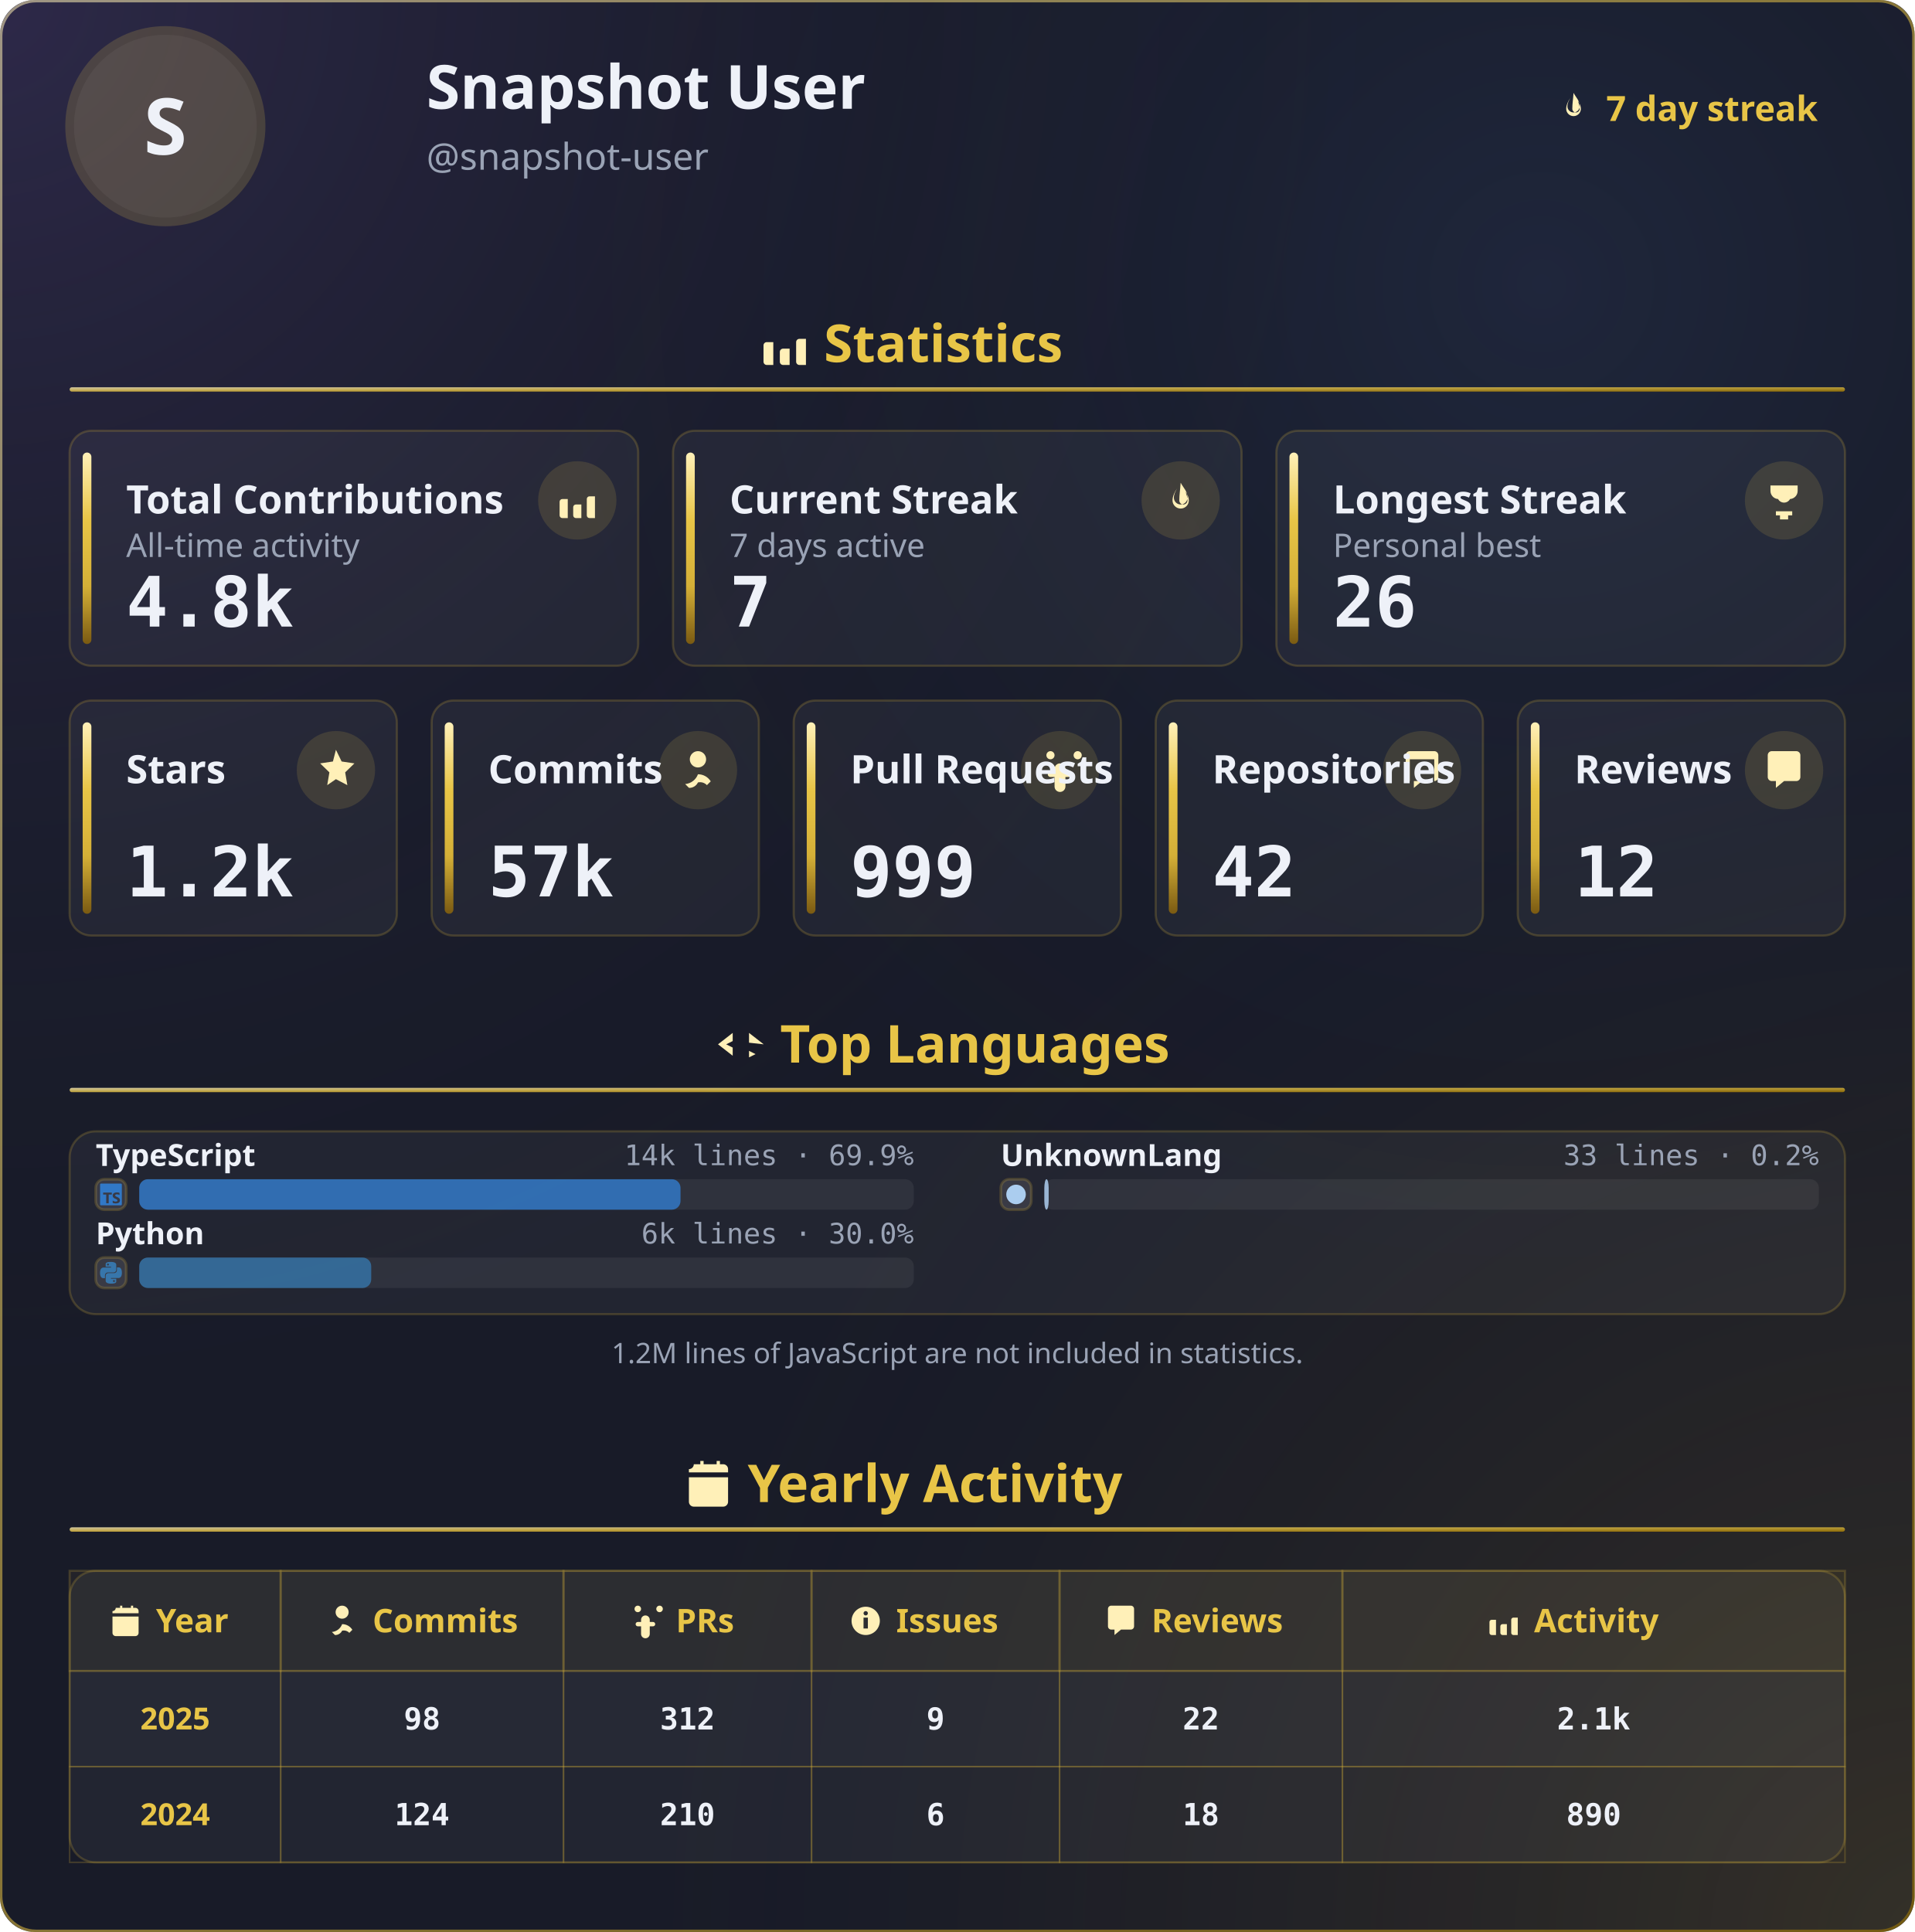
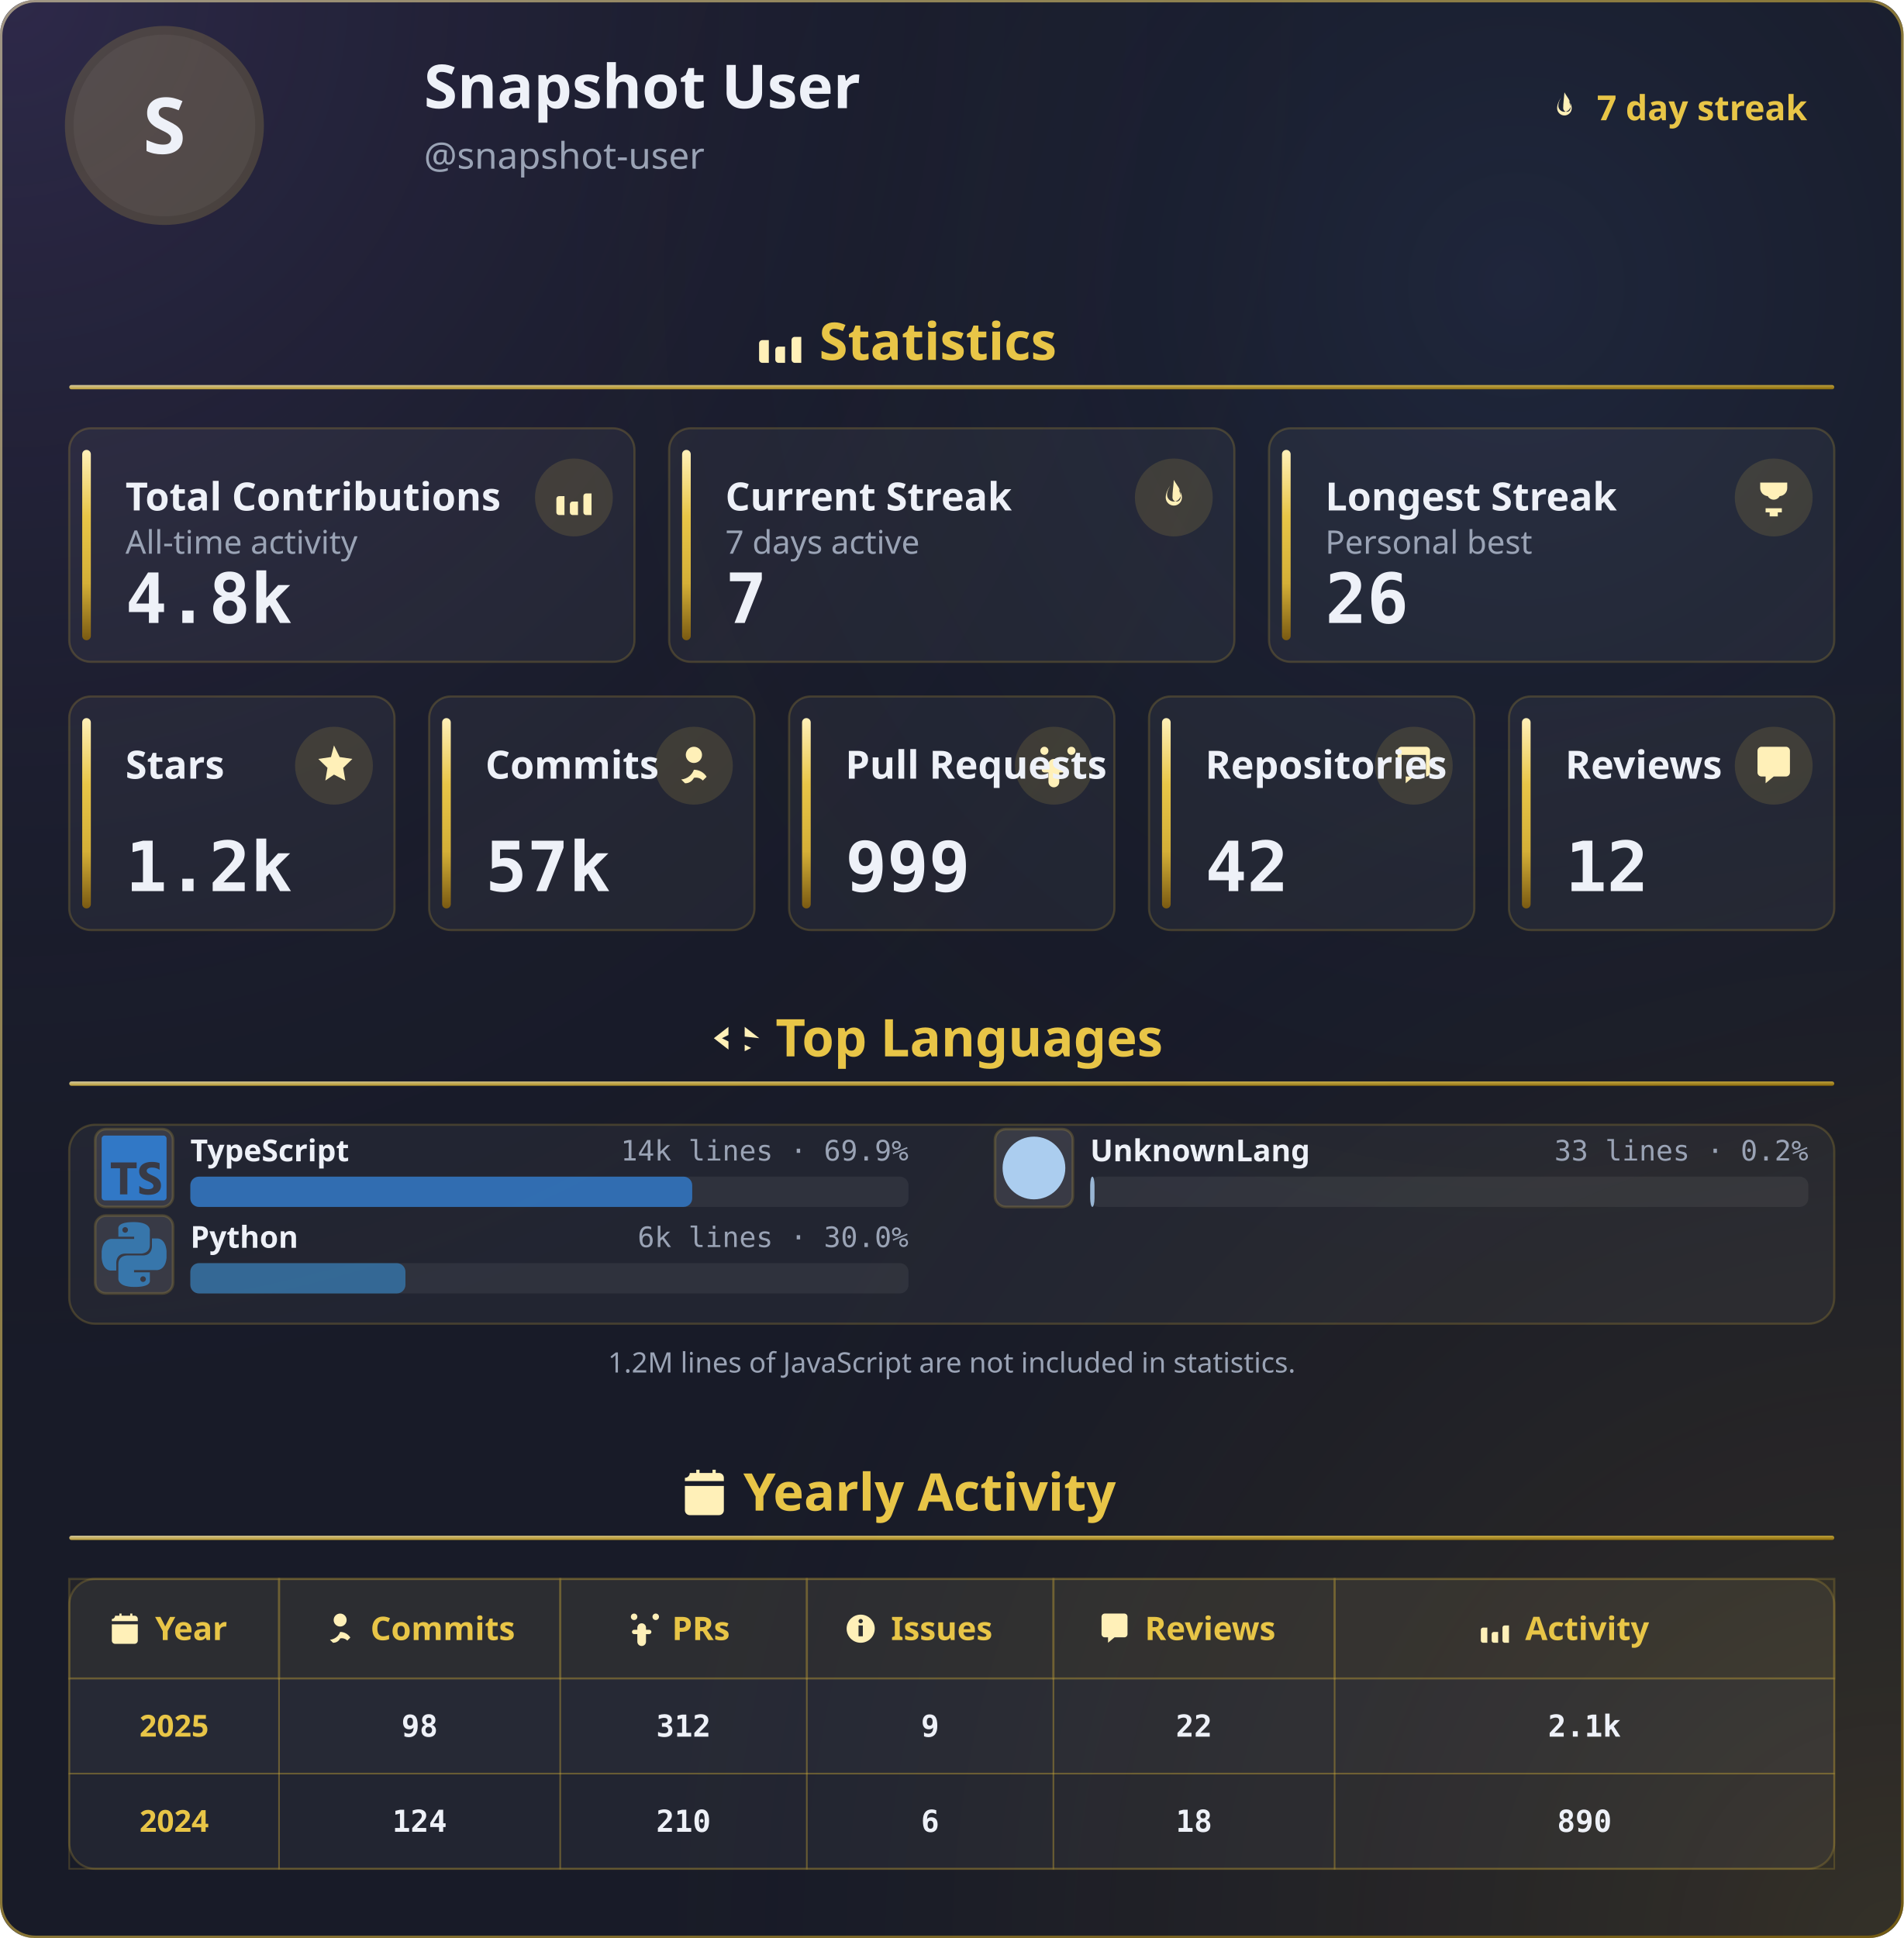
- <svg xmlns="http://www.w3.org/2000/svg" width="880" height="888" viewBox="0 0 880 888" role="img" aria-label="GitHub profile for snapshot-user">
+ <svg xmlns="http://www.w3.org/2000/svg" width="880" height="896" viewBox="0 0 880 896" role="img" aria-label="GitHub profile for snapshot-user">
  <defs>
    <linearGradient id="gold" x1="0%" y1="0%" x2="100%" y2="100%">
      <stop offset="0%" stop-color="#fff0b8" />
      <stop offset="45%" stop-color="#e8c547" />
      <stop offset="100%" stop-color="#a67c00" />
    </linearGradient>
    <linearGradient id="foil" x1="0%" y1="0%" x2="0%" y2="100%">
      <stop offset="0%" stop-color="#fff0b8" />
      <stop offset="35%" stop-color="#e8c547" />
      <stop offset="70%" stop-color="#d4af37" />
      <stop offset="100%" stop-color="#7a5a12" />
    </linearGradient>
    <radialGradient id="ambient-purple" cx="0%" cy="0%" r="75%">
      <stop offset="0%" stop-color="#7c5cbf" stop-opacity="0.22" />
      <stop offset="55%" stop-color="#4a3d78" stop-opacity="0.08" />
      <stop offset="100%" stop-color="#141624" stop-opacity="0" />
    </radialGradient>
    <radialGradient id="ambient-gold" cx="100%" cy="100%" r="70%">
      <stop offset="0%" stop-color="#c9a227" stop-opacity="0.16" />
      <stop offset="60%" stop-color="#8b6914" stop-opacity="0.06" />
      <stop offset="100%" stop-color="#141624" stop-opacity="0" />
    </radialGradient>
    <radialGradient id="ambient-blue" cx="80%" cy="15%" r="55%">
      <stop offset="0%" stop-color="#5b8def" stop-opacity="0.1" />
      <stop offset="100%" stop-color="#141624" stop-opacity="0" />
    </radialGradient>
  </defs>
  <defs>
    <clipPath id="av">
      <circle cx="76" cy="58" r="42" />
    </clipPath>
  </defs>
-   <rect width="880" height="888" rx="16" fill="#181b28" />
-   <rect width="880" height="888" rx="16" fill="url(#ambient-purple)" />
-   <rect width="880" height="888" rx="16" fill="url(#ambient-gold)" />
-   <rect width="880" height="888" rx="16" fill="url(#ambient-blue)" />
-   <rect x="0.5" y="0.5" width="879" height="887" rx="16" fill="none" stroke="url(#gold)" stroke-width="1.2" opacity="0.55" />
+   <rect width="880" height="896" rx="16" fill="#181b28" />
+   <rect width="880" height="896" rx="16" fill="url(#ambient-purple)" />
+   <rect width="880" height="896" rx="16" fill="url(#ambient-gold)" />
+   <rect width="880" height="896" rx="16" fill="url(#ambient-blue)" />
+   <rect x="0.5" y="0.5" width="879" height="895" rx="16" fill="none" stroke="url(#gold)" stroke-width="1.2" opacity="0.55" />
  <circle cx="76" cy="58" r="46" fill="#e8c547" opacity="0.18" />
  <circle cx="76" cy="58" r="42" fill="rgba(255,255,255,0.045)" />
  <text x="76" y="71" text-anchor="middle" fill="#eef1f8" font-family="Segoe UI,system-ui,-apple-system,BlinkMacSystemFont,sans-serif" font-size="36" font-weight="700">S</text>
  <text x="196" y="50" fill="#eef1f8" font-family="Segoe UI,system-ui,-apple-system,BlinkMacSystemFont,sans-serif" font-size="28" font-weight="700">Snapshot User</text>
  <text x="196" y="78" fill="#9aa3b5" font-family="Segoe UI,system-ui,-apple-system,BlinkMacSystemFont,sans-serif" font-size="17">@snapshot-user</text>
  <svg x="714.24" y="41" width="18" height="18" viewBox="0 0 16 16">
    <path fill="#fff0b8" d="M8 1.5c1.2 2.2 2.5 3.1 2.5 5.5a2.5 2.5 0 01-5 0c0-1.2.5-2.2 1.2-3.4C5.8 4.8 5 6.5 5 8a3 3 0 006 0c0-1-.4-2-1.2-3.2.5 1.5.7 2.2.7 3.2a1.5 1.5 0 01-3 0C7.5 5.8 7.8 4.5 8 1.5z" />
  </svg>
  <text x="738.24" y="55.6" fill="#e8c547" font-family="Segoe UI,system-ui,sans-serif" font-size="16" font-weight="700">7 day streak</text>
  <svg x="348.68" y="146" width="24" height="24" viewBox="0 0 16 16">
    <path fill="#fff0b8" d="M1.5 8.5a1 1 0 011-1h2v7h-2a1 1 0 01-1-1v-5zm5 2a1 1 0 011-1h2v5h-2a1 1 0 01-1-1v-3zm5-3a1 1 0 011-1h2v8h-2a1 1 0 01-1-1V7.5z" />
  </svg>
  <text x="378.68" y="166.4" fill="#e8c547" font-family="Segoe UI,system-ui,sans-serif" font-size="24" font-weight="700">Statistics</text>
  <rect x="32" y="178" width="816" height="2" rx="1" fill="url(#gold)" opacity="0.8" />
  <rect x="32" y="198" width="261.333" height="108" rx="10" fill="rgba(255,255,255,0.045)" stroke="rgba(212,175,55,0.22)" stroke-width="1" />
  <rect x="38" y="208" width="4" height="88" rx="2" fill="url(#foil)" />
  <circle cx="265.333" cy="230" r="18" fill="#e8c547" opacity="0.14" />
  <svg x="255.333" y="220" width="20" height="20" viewBox="0 0 16 16">
    <path fill="#fff0b8" d="M1.5 8.5a1 1 0 011-1h2v7h-2a1 1 0 01-1-1v-5zm5 2a1 1 0 011-1h2v5h-2a1 1 0 01-1-1v-3zm5-3a1 1 0 011-1h2v8h-2a1 1 0 01-1-1V7.5z" />
  </svg>
  <text x="58" y="236" fill="#eef1f8" font-family="Segoe UI,system-ui,-apple-system,BlinkMacSystemFont,sans-serif" font-size="18" font-weight="600">Total Contributions</text>
  <text x="58" y="256" fill="#9aa3b5" font-family="Segoe UI,system-ui,-apple-system,BlinkMacSystemFont,sans-serif" font-size="15">All-time activity</text>
  <text x="58" y="288" fill="#eef1f8" font-family="SFMono-Regular,Consolas,ui-monospace,monospace" font-size="32" font-weight="700">4.8k</text>
  <rect x="309.333" y="198" width="261.333" height="108" rx="10" fill="rgba(255,255,255,0.045)" stroke="rgba(212,175,55,0.22)" stroke-width="1" />
  <rect x="315.333" y="208" width="4" height="88" rx="2" fill="url(#foil)" />
  <circle cx="542.667" cy="230" r="18" fill="#e8c547" opacity="0.14" />
  <svg x="532.667" y="220" width="20" height="20" viewBox="0 0 16 16">
    <path fill="#fff0b8" d="M8 1.5c1.2 2.2 2.5 3.1 2.5 5.5a2.5 2.5 0 01-5 0c0-1.2.5-2.2 1.2-3.4C5.8 4.8 5 6.5 5 8a3 3 0 006 0c0-1-.4-2-1.2-3.2.5 1.5.7 2.2.7 3.2a1.5 1.5 0 01-3 0C7.5 5.8 7.8 4.5 8 1.5z" />
  </svg>
  <text x="335.333" y="236" fill="#eef1f8" font-family="Segoe UI,system-ui,-apple-system,BlinkMacSystemFont,sans-serif" font-size="18" font-weight="600">Current Streak</text>
  <text x="335.333" y="256" fill="#9aa3b5" font-family="Segoe UI,system-ui,-apple-system,BlinkMacSystemFont,sans-serif" font-size="15">7 days active</text>
  <text x="335.333" y="288" fill="#eef1f8" font-family="SFMono-Regular,Consolas,ui-monospace,monospace" font-size="32" font-weight="700">7</text>
  <rect x="586.667" y="198" width="261.333" height="108" rx="10" fill="rgba(255,255,255,0.045)" stroke="rgba(212,175,55,0.22)" stroke-width="1" />
  <rect x="592.667" y="208" width="4" height="88" rx="2" fill="url(#foil)" />
  <circle cx="820" cy="230" r="18" fill="#e8c547" opacity="0.14" />
  <svg x="810" y="220" width="20" height="20" viewBox="0 0 16 16">
    <path fill="#fff0b8" d="M3 2.5h10v2a3 3 0 01-2.8 3 2.5 2.5 0 01-4.4 0A3 3 0 013 4.5v-2zm2 9.5h6v1.5H5V12zm1.5 1.5h3V15H6.5v-1z" />
  </svg>
  <text x="612.667" y="236" fill="#eef1f8" font-family="Segoe UI,system-ui,-apple-system,BlinkMacSystemFont,sans-serif" font-size="18" font-weight="600">Longest Streak</text>
  <text x="612.667" y="256" fill="#9aa3b5" font-family="Segoe UI,system-ui,-apple-system,BlinkMacSystemFont,sans-serif" font-size="15">Personal best</text>
  <text x="612.667" y="288" fill="#eef1f8" font-family="SFMono-Regular,Consolas,ui-monospace,monospace" font-size="32" font-weight="700">26</text>
  <rect x="32" y="322" width="150.4" height="108" rx="10" fill="rgba(255,255,255,0.045)" stroke="rgba(212,175,55,0.22)" stroke-width="1" />
  <rect x="38" y="332" width="4" height="88" rx="2" fill="url(#foil)" />
  <circle cx="154.4" cy="354" r="18" fill="#e8c547" opacity="0.14" />
  <svg x="144.4" y="344" width="20" height="20" viewBox="0 0 16 16">
    <path fill="#fff0b8" d="M8 .5l2.1 4.3 4.7.7-3.4 3.3.8 4.7L8 11.3 4.8 13.5l.8-4.7L2.2 5.5l4.7-.7L8 .5z" />
  </svg>
  <text x="58" y="360" fill="#eef1f8" font-family="Segoe UI,system-ui,-apple-system,BlinkMacSystemFont,sans-serif" font-size="18" font-weight="600">Stars</text>
  <text x="58" y="412" fill="#eef1f8" font-family="SFMono-Regular,Consolas,ui-monospace,monospace" font-size="32" font-weight="700">1.2k</text>
  <rect x="198.4" y="322" width="150.4" height="108" rx="10" fill="rgba(255,255,255,0.045)" stroke="rgba(212,175,55,0.22)" stroke-width="1" />
  <rect x="204.4" y="332" width="4" height="88" rx="2" fill="url(#foil)" />
  <circle cx="320.8" cy="354" r="18" fill="#e8c547" opacity="0.14" />
  <svg x="310.8" y="344" width="20" height="20" viewBox="0 0 16 16">
    <path fill="#fff0b8" d="M8 1a3 3 0 100 6 3 3 0 000-6zm0 8.5a5.5 5.5 0 014.7 2.6l-1.4 1.4A3.5 3.5 0 008 12.5a3.5 3.5 0 01-3.3 2l-1.4-1.4A5.5 5.5 0 008 9.5z" />
  </svg>
  <text x="224.4" y="360" fill="#eef1f8" font-family="Segoe UI,system-ui,-apple-system,BlinkMacSystemFont,sans-serif" font-size="18" font-weight="600">Commits</text>
  <text x="224.4" y="412" fill="#eef1f8" font-family="SFMono-Regular,Consolas,ui-monospace,monospace" font-size="32" font-weight="700">57k</text>
  <rect x="364.8" y="322" width="150.4" height="108" rx="10" fill="rgba(255,255,255,0.045)" stroke="rgba(212,175,55,0.22)" stroke-width="1" />
  <rect x="370.8" y="332" width="4" height="88" rx="2" fill="url(#foil)" />
  <circle cx="487.2" cy="354" r="18" fill="#e8c547" opacity="0.14" />
  <svg x="477.2" y="344" width="20" height="20" viewBox="0 0 16 16">
    <path fill="#fff0b8" d="M3 2.5a1.5 1.5 0 113 0 1.5 1.5 0 01-3 0zm10 0a1.5 1.5 0 113 0 1.5 1.5 0 01-3 0zM8 5.5a2 2 0 00-2 2v1H4.5a1 1 0 100 2H6v3.5a2 2 0 104 0V10.5h1.5a1 1 0 100-2H10v-1a2 2 0 00-2-2z" />
  </svg>
  <text x="390.8" y="360" fill="#eef1f8" font-family="Segoe UI,system-ui,-apple-system,BlinkMacSystemFont,sans-serif" font-size="18" font-weight="600">Pull Requests</text>
  <text x="390.8" y="412" fill="#eef1f8" font-family="SFMono-Regular,Consolas,ui-monospace,monospace" font-size="32" font-weight="700">999</text>
  <rect x="531.2" y="322" width="150.4" height="108" rx="10" fill="rgba(255,255,255,0.045)" stroke="rgba(212,175,55,0.22)" stroke-width="1" />
  <rect x="537.2" y="332" width="4" height="88" rx="2" fill="url(#foil)" />
  <circle cx="653.6" cy="354" r="18" fill="#e8c547" opacity="0.14" />
  <svg x="643.6" y="344" width="20" height="20" viewBox="0 0 16 16">
    <path fill="#fff0b8" d="M2 2.5A1.5 1.5 0 013.5 1h9A1.5 1.5 0 0114 2.5v8a1.5 1.5 0 01-1.5 1.5H8l-3 2.5V12H3.5A1.5 1.5 0 012 10.5v-8zm1.5 1.5v8h9v-8h-9z" />
  </svg>
  <text x="557.2" y="360" fill="#eef1f8" font-family="Segoe UI,system-ui,-apple-system,BlinkMacSystemFont,sans-serif" font-size="18" font-weight="600">Repositories</text>
  <text x="557.2" y="412" fill="#eef1f8" font-family="SFMono-Regular,Consolas,ui-monospace,monospace" font-size="32" font-weight="700">42</text>
  <rect x="697.6" y="322" width="150.4" height="108" rx="10" fill="rgba(255,255,255,0.045)" stroke="rgba(212,175,55,0.22)" stroke-width="1" />
  <rect x="703.6" y="332" width="4" height="88" rx="2" fill="url(#foil)" />
  <circle cx="820" cy="354" r="18" fill="#e8c547" opacity="0.14" />
  <svg x="810" y="344" width="20" height="20" viewBox="0 0 16 16">
    <path fill="#fff0b8" d="M2 2.5A1.5 1.5 0 013.5 1h9A1.5 1.5 0 0114 2.5v8A1.5 1.5 0 0112.5 12H8l-3 2.5V12H3.5A1.5 1.5 0 012 10.5v-8z" />
  </svg>
  <text x="723.6" y="360" fill="#eef1f8" font-family="Segoe UI,system-ui,-apple-system,BlinkMacSystemFont,sans-serif" font-size="18" font-weight="600">Reviews</text>
  <text x="723.6" y="412" fill="#eef1f8" font-family="SFMono-Regular,Consolas,ui-monospace,monospace" font-size="32" font-weight="700">12</text>
  <svg x="328.52" y="468" width="24" height="24" viewBox="0 0 16 16">
    <path fill="#fff0b8" d="M5.5 4.5L1 8l4.5 3.5V9l-2-1 2-1V4.5zm5 0V7l2-1-2-1v2.5L15 8l-4.5 3.5V10l2 1-2 1V11.5L15 8l-4.5-3.5z" />
  </svg>
  <text x="358.52" y="488.4" fill="#e8c547" font-family="Segoe UI,system-ui,sans-serif" font-size="24" font-weight="700">Top Languages</text>
  <rect x="32" y="500" width="816" height="2" rx="1" fill="url(#gold)" opacity="0.8" />
-   <rect x="32" y="520" width="816" height="84" rx="12" fill="rgba(255,255,255,0.045)" stroke="rgba(212,175,55,0.22)" stroke-width="1" />
-   <text x="44" y="535.9" fill="#eef1f8" font-family="Segoe UI,system-ui,-apple-system,BlinkMacSystemFont,sans-serif" font-size="14" font-weight="600">TypeScript</text>
-   <text x="420" y="535.55" text-anchor="end" fill="#9aa3b5" font-family="SFMono-Regular,Consolas,ui-monospace,monospace" font-size="13">14k lines · 69.9%</text>
-   <rect x="44" y="542" width="14" height="14" rx="4" fill="rgba(255,255,255,0.1)" stroke="rgba(212,175,55,0.22)" stroke-width="1.25" />
-   <svg x="46" y="544" width="10" height="10" viewBox="0 0 24 24" role="img" aria-hidden="true">
+   <rect x="32" y="520" width="816" height="92" rx="12" fill="rgba(255,255,255,0.045)" stroke="rgba(212,175,55,0.22)" stroke-width="1" />
+   <rect x="44" y="522" width="36" height="36" rx="5" fill="rgba(255,255,255,0.1)" stroke="rgba(212,175,55,0.22)" stroke-width="1.25" />
+   <svg x="47" y="525" width="30" height="30" viewBox="0 0 24 24" role="img" aria-hidden="true">
    <path d="M1.125 0C.502 0 0 .502 0 1.125v21.75C0 23.498.502 24 1.125 24h21.75c.623 0 1.125-.502 1.125-1.125V1.125C24 .502 23.498 0 22.875 0zm17.363 9.75c.612 0 1.154.037 1.627.111a6.38 6.38 0 0 1 1.306.34v2.458a3.95 3.95 0 0 0-.643-.361 5.093 5.093 0 0 0-.717-.26 5.453 5.453 0 0 0-1.426-.2c-.3 0-.573.028-.819.086a2.1 2.1 0 0 0-.623.242c-.17.104-.3.229-.393.374a.888.888 0 0 0-.14.49c0 .196.053.373.156.529.104.156.252.304.443.444s.423.276.696.41c.273.135.582.274.926.416.47.197.892.407 1.266.628.374.222.695.473.963.753.268.279.472.598.614.957.142.359.214.776.214 1.253 0 .657-.125 1.21-.373 1.656a3.033 3.033 0 0 1-1.012 1.085 4.38 4.38 0 0 1-1.487.596c-.566.12-1.163.18-1.79.18a9.916 9.916 0 0 1-1.84-.164 5.544 5.544 0 0 1-1.512-.493v-2.63a5.033 5.033 0 0 0 3.237 1.2c.333 0 .624-.03.872-.09.249-.06.456-.144.623-.25.166-.108.29-.234.373-.38a1.023 1.023 0 0 0-.074-1.089 2.12 2.12 0 0 0-.537-.5 5.597 5.597 0 0 0-.807-.444 27.72 27.72 0 0 0-1.007-.436c-.918-.383-1.602-.852-2.053-1.405-.45-.553-.676-1.222-.676-2.005 0-.614.123-1.141.369-1.582.246-.441.58-.804 1.004-1.089a4.494 4.494 0 0 1 1.47-.629 7.536 7.536 0 0 1 1.77-.201zm-15.113.188h9.563v2.166H9.506v9.646H6.789v-9.646H3.375z" fill="#3178C6" />
  </svg>
-   <rect x="64" y="542" width="356" height="14" rx="4" fill="rgba(255,255,255,0.06)" />
-   <rect x="64" y="542" width="248.785" height="14" rx="4" fill="#3178c6" opacity="0.85" />
-   <text x="44" y="571.9" fill="#eef1f8" font-family="Segoe UI,system-ui,-apple-system,BlinkMacSystemFont,sans-serif" font-size="14" font-weight="600">Python</text>
-   <text x="420" y="571.55" text-anchor="end" fill="#9aa3b5" font-family="SFMono-Regular,Consolas,ui-monospace,monospace" font-size="13">6k lines · 30.0%</text>
-   <rect x="44" y="578" width="14" height="14" rx="4" fill="rgba(255,255,255,0.1)" stroke="rgba(212,175,55,0.22)" stroke-width="1.25" />
-   <svg x="46" y="580" width="10" height="10" viewBox="0 0 24 24" role="img" aria-hidden="true">
+   <text x="88" y="536.9" fill="#eef1f8" font-family="Segoe UI,system-ui,-apple-system,BlinkMacSystemFont,sans-serif" font-size="14" font-weight="600">TypeScript</text>
+   <text x="420" y="536.55" text-anchor="end" fill="#9aa3b5" font-family="SFMono-Regular,Consolas,ui-monospace,monospace" font-size="13">14k lines · 69.9%</text>
+   <rect x="88" y="544" width="332" height="14" rx="4" fill="rgba(255,255,255,0.06)" />
+   <rect x="88" y="544" width="232.013" height="14" rx="4" fill="#3178c6" opacity="0.85" />
+   <rect x="44" y="562" width="36" height="36" rx="5" fill="rgba(255,255,255,0.1)" stroke="rgba(212,175,55,0.22)" stroke-width="1.25" />
+   <svg x="47" y="565" width="30" height="30" viewBox="0 0 24 24" role="img" aria-hidden="true">
    <path d="M14.25.18l.9.2.73.26.59.3.45.32.34.34.25.34.16.33.1.3.04.26.02.2-.01.13V8.5l-.05.63-.13.55-.21.46-.26.38-.3.31-.33.25-.35.19-.35.14-.33.1-.3.07-.26.04-.21.02H8.77l-.69.05-.59.14-.5.22-.41.27-.33.32-.27.35-.2.36-.15.37-.1.35-.07.32-.04.27-.02.21v3.06H3.17l-.21-.03-.28-.07-.32-.12-.35-.18-.36-.26-.36-.36-.35-.46-.32-.59-.28-.73-.21-.88-.14-1.05-.05-1.23.06-1.22.16-1.04.24-.87.32-.71.36-.57.4-.44.42-.33.42-.24.4-.16.36-.1.32-.05.24-.01h.16l.06.01h8.16v-.83H6.18l-.01-2.75-.02-.37.05-.34.11-.31.17-.28.25-.26.31-.23.38-.2.44-.18.51-.15.58-.12.64-.1.71-.06.77-.04.84-.02 1.27.05zm-6.3 1.98l-.23.33-.08.41.08.41.23.34.33.22.41.09.41-.09.33-.22.23-.34.08-.41-.08-.41-.23-.33-.33-.22-.41-.09-.41.09zm13.09 3.95l.28.06.32.12.35.18.36.27.36.35.35.47.32.59.28.73.21.88.14 1.04.05 1.23-.06 1.23-.16 1.04-.24.86-.32.71-.36.57-.4.45-.42.33-.42.24-.4.16-.36.09-.32.05-.24.02-.16-.01h-8.22v.82h5.84l.01 2.76.02.36-.05.34-.11.31-.17.29-.25.25-.31.24-.38.2-.44.17-.51.15-.58.13-.64.09-.71.07-.77.04-.84.01-1.27-.04-1.07-.14-.9-.2-.73-.25-.59-.3-.45-.33-.34-.34-.25-.34-.16-.33-.1-.3-.04-.25-.02-.2.01-.13v-5.34l.05-.64.13-.54.21-.46.26-.38.3-.32.33-.24.35-.2.35-.14.33-.1.3-.06.26-.04.21-.02.13-.01h5.84l.69-.05.59-.14.5-.21.41-.28.33-.32.27-.35.2-.36.15-.36.1-.35.07-.32.04-.28.02-.21V6.07h2.09l.14.01zm-6.47 14.25l-.23.33-.08.41.08.41.23.33.33.23.41.08.41-.08.33-.23.23-.33.08-.41-.08-.41-.23-.33-.33-.23-.41-.08-.41.08z" fill="#3776AB" />
  </svg>
-   <rect x="64" y="578" width="356" height="14" rx="4" fill="rgba(255,255,255,0.06)" />
-   <rect x="64" y="578" width="106.622" height="14" rx="4" fill="#3572A5" opacity="0.85" />
-   <text x="460" y="535.9" fill="#eef1f8" font-family="Segoe UI,system-ui,-apple-system,BlinkMacSystemFont,sans-serif" font-size="14" font-weight="600">UnknownLang</text>
-   <text x="836" y="535.55" text-anchor="end" fill="#9aa3b5" font-family="SFMono-Regular,Consolas,ui-monospace,monospace" font-size="13">33 lines · 0.2%</text>
-   <rect x="460" y="542" width="14" height="14" rx="4" fill="rgba(255,255,255,0.1)" stroke="rgba(212,175,55,0.22)" stroke-width="1.25" />
-   <circle cx="467" cy="549" r="4.5" fill="#abcdef" />
-   <rect x="480" y="542" width="356" height="14" rx="4" fill="rgba(255,255,255,0.06)" />
-   <rect x="480" y="542" width="2" height="14" rx="4" fill="#abcdef" opacity="0.85" />
-   <text x="440" y="626.55" text-anchor="middle" fill="#9aa3b5" font-family="Segoe UI,system-ui,-apple-system,BlinkMacSystemFont,sans-serif" font-size="13">1.2M lines of JavaScript are not included in statistics.</text>
-   <svg x="313.64" y="670" width="24" height="24" viewBox="0 0 16 16">
+   <text x="88" y="576.9" fill="#eef1f8" font-family="Segoe UI,system-ui,-apple-system,BlinkMacSystemFont,sans-serif" font-size="14" font-weight="600">Python</text>
+   <text x="420" y="576.55" text-anchor="end" fill="#9aa3b5" font-family="SFMono-Regular,Consolas,ui-monospace,monospace" font-size="13">6k lines · 30.0%</text>
+   <rect x="88" y="584" width="332" height="14" rx="4" fill="rgba(255,255,255,0.06)" />
+   <rect x="88" y="584" width="99.434" height="14" rx="4" fill="#3572A5" opacity="0.85" />
+   <rect x="460" y="522" width="36" height="36" rx="5" fill="rgba(255,255,255,0.1)" stroke="rgba(212,175,55,0.22)" stroke-width="1.25" />
+   <circle cx="478" cy="540" r="14.5" fill="#abcdef" />
+   <text x="504" y="536.9" fill="#eef1f8" font-family="Segoe UI,system-ui,-apple-system,BlinkMacSystemFont,sans-serif" font-size="14" font-weight="600">UnknownLang</text>
+   <text x="836" y="536.55" text-anchor="end" fill="#9aa3b5" font-family="SFMono-Regular,Consolas,ui-monospace,monospace" font-size="13">33 lines · 0.2%</text>
+   <rect x="504" y="544" width="332" height="14" rx="4" fill="rgba(255,255,255,0.06)" />
+   <rect x="504" y="544" width="2" height="14" rx="4" fill="#abcdef" opacity="0.85" />
+   <text x="440" y="634.55" text-anchor="middle" fill="#9aa3b5" font-family="Segoe UI,system-ui,-apple-system,BlinkMacSystemFont,sans-serif" font-size="13">1.2M lines of JavaScript are not included in statistics.</text>
+   <svg x="313.64" y="678" width="24" height="24" viewBox="0 0 16 16">
    <path fill="#fff0b8" d="M3.5 2A1.5 1.5 0 012 3.5v1h12v-1A1.5 1.5 0 0012.5 2h-1V1h-1v1h-4V1H5.5v1h-1zM2 6v7.5A1.5 1.5 0 003.5 15h9a1.5 1.5 0 001.5-1.5V6H2z" />
  </svg>
-   <text x="343.64" y="690.4" fill="#e8c547" font-family="Segoe UI,system-ui,sans-serif" font-size="24" font-weight="700">Yearly Activity</text>
-   <rect x="32" y="702" width="816" height="2" rx="1" fill="url(#gold)" opacity="0.8" />
-   <rect x="32" y="722" width="816" height="134" rx="12" fill="rgba(255,255,255,0.045)" stroke="rgba(212,175,55,0.22)" stroke-width="1" />
-   <rect x="32" y="722" width="97" height="46" fill="rgba(212,175,55,0.06)" stroke="rgba(212,175,55,0.22)" stroke-width="1" />
-   <svg x="49.7" y="737" width="16" height="16" viewBox="0 0 16 16">
+   <text x="343.64" y="698.4" fill="#e8c547" font-family="Segoe UI,system-ui,sans-serif" font-size="24" font-weight="700">Yearly Activity</text>
+   <rect x="32" y="710" width="816" height="2" rx="1" fill="url(#gold)" opacity="0.8" />
+   <rect x="32" y="730" width="816" height="134" rx="12" fill="rgba(255,255,255,0.045)" stroke="rgba(212,175,55,0.22)" stroke-width="1" />
+   <rect x="32" y="730" width="97" height="46" fill="rgba(212,175,55,0.06)" stroke="rgba(212,175,55,0.22)" stroke-width="1" />
+   <svg x="49.7" y="745" width="16" height="16" viewBox="0 0 16 16">
    <path fill="#fff0b8" d="M3.5 2A1.5 1.5 0 012 3.5v1h12v-1A1.5 1.5 0 0012.5 2h-1V1h-1v1h-4V1H5.5v1h-1zM2 6v7.5A1.5 1.5 0 003.5 15h9a1.5 1.5 0 001.5-1.5V6H2z" />
  </svg>
-   <text x="71.7" y="750.25" fill="#e8c547" font-family="Segoe UI,system-ui,sans-serif" font-size="15" font-weight="700">Year</text>
-   <rect x="129" y="722" width="130" height="46" fill="rgba(212,175,55,0.06)" stroke="rgba(212,175,55,0.22)" stroke-width="1" />
-   <svg x="149.25" y="737" width="16" height="16" viewBox="0 0 16 16">
+   <text x="71.7" y="758.25" fill="#e8c547" font-family="Segoe UI,system-ui,sans-serif" font-size="15" font-weight="700">Year</text>
+   <rect x="129" y="730" width="130" height="46" fill="rgba(212,175,55,0.06)" stroke="rgba(212,175,55,0.22)" stroke-width="1" />
+   <svg x="149.25" y="745" width="16" height="16" viewBox="0 0 16 16">
    <path fill="#fff0b8" d="M8 1a3 3 0 100 6 3 3 0 000-6zm0 8.5a5.5 5.5 0 014.7 2.6l-1.4 1.4A3.5 3.5 0 008 12.5a3.5 3.5 0 01-3.3 2l-1.4-1.4A5.5 5.5 0 008 9.5z" />
  </svg>
-   <text x="171.25" y="750.25" fill="#e8c547" font-family="Segoe UI,system-ui,sans-serif" font-size="15" font-weight="700">Commits</text>
-   <rect x="259" y="722" width="114" height="46" fill="rgba(212,175,55,0.06)" stroke="rgba(212,175,55,0.22)" stroke-width="1" />
-   <svg x="288.65" y="737" width="16" height="16" viewBox="0 0 16 16">
+   <text x="171.25" y="758.25" fill="#e8c547" font-family="Segoe UI,system-ui,sans-serif" font-size="15" font-weight="700">Commits</text>
+   <rect x="259" y="730" width="114" height="46" fill="rgba(212,175,55,0.06)" stroke="rgba(212,175,55,0.22)" stroke-width="1" />
+   <svg x="288.65" y="745" width="16" height="16" viewBox="0 0 16 16">
    <path fill="#fff0b8" d="M3 2.5a1.5 1.5 0 113 0 1.5 1.5 0 01-3 0zm10 0a1.5 1.5 0 113 0 1.5 1.5 0 01-3 0zM8 5.5a2 2 0 00-2 2v1H4.5a1 1 0 100 2H6v3.5a2 2 0 104 0V10.5h1.5a1 1 0 100-2H10v-1a2 2 0 00-2-2z" />
  </svg>
-   <text x="310.65" y="750.25" fill="#e8c547" font-family="Segoe UI,system-ui,sans-serif" font-size="15" font-weight="700">PRs</text>
-   <rect x="373" y="722" width="114" height="46" fill="rgba(212,175,55,0.06)" stroke="rgba(212,175,55,0.22)" stroke-width="1" />
-   <svg x="389.9" y="737" width="16" height="16" viewBox="0 0 16 16">
+   <text x="310.65" y="758.25" fill="#e8c547" font-family="Segoe UI,system-ui,sans-serif" font-size="15" font-weight="700">PRs</text>
+   <rect x="373" y="730" width="114" height="46" fill="rgba(212,175,55,0.06)" stroke="rgba(212,175,55,0.22)" stroke-width="1" />
+   <svg x="389.9" y="745" width="16" height="16" viewBox="0 0 16 16">
    <path fill="#fff0b8" d="M8 1.5a6.5 6.5 0 110 13 6.5 6.5 0 010-13zm0 2a1 1 0 100 2 1 1 0 000-2zm1 3H7v5h2V6.5z" />
  </svg>
-   <text x="411.9" y="750.25" fill="#e8c547" font-family="Segoe UI,system-ui,sans-serif" font-size="15" font-weight="700">Issues</text>
-   <rect x="487" y="722" width="130" height="46" fill="rgba(212,175,55,0.06)" stroke="rgba(212,175,55,0.22)" stroke-width="1" />
-   <svg x="507.25" y="737" width="16" height="16" viewBox="0 0 16 16">
+   <text x="411.9" y="758.25" fill="#e8c547" font-family="Segoe UI,system-ui,sans-serif" font-size="15" font-weight="700">Issues</text>
+   <rect x="487" y="730" width="130" height="46" fill="rgba(212,175,55,0.06)" stroke="rgba(212,175,55,0.22)" stroke-width="1" />
+   <svg x="507.25" y="745" width="16" height="16" viewBox="0 0 16 16">
    <path fill="#fff0b8" d="M2 2.5A1.5 1.5 0 013.5 1h9A1.5 1.5 0 0114 2.5v8A1.5 1.5 0 0112.5 12H8l-3 2.5V12H3.5A1.5 1.5 0 012 10.5v-8z" />
  </svg>
-   <text x="529.25" y="750.25" fill="#e8c547" font-family="Segoe UI,system-ui,sans-serif" font-size="15" font-weight="700">Reviews</text>
-   <rect x="617" y="722" width="231" height="46" fill="rgba(212,175,55,0.06)" stroke="rgba(212,175,55,0.22)" stroke-width="1" />
-   <svg x="683.1" y="737" width="16" height="16" viewBox="0 0 16 16">
+   <text x="529.25" y="758.25" fill="#e8c547" font-family="Segoe UI,system-ui,sans-serif" font-size="15" font-weight="700">Reviews</text>
+   <rect x="617" y="730" width="231" height="46" fill="rgba(212,175,55,0.06)" stroke="rgba(212,175,55,0.22)" stroke-width="1" />
+   <svg x="683.1" y="745" width="16" height="16" viewBox="0 0 16 16">
    <path fill="#fff0b8" d="M1.5 8.5a1 1 0 011-1h2v7h-2a1 1 0 01-1-1v-5zm5 2a1 1 0 011-1h2v5h-2a1 1 0 01-1-1v-3zm5-3a1 1 0 011-1h2v8h-2a1 1 0 01-1-1V7.5z" />
  </svg>
-   <text x="705.1" y="750.25" fill="#e8c547" font-family="Segoe UI,system-ui,sans-serif" font-size="15" font-weight="700">Activity</text>
-   <rect x="32" y="768" width="97" height="44" fill="rgba(255,255,255,0.02)" stroke="rgba(212,175,55,0.22)" stroke-width="0.75" />
-   <text x="80.5" y="794.9" text-anchor="middle" fill="#e8c547" font-family="Segoe UI,system-ui,-apple-system,BlinkMacSystemFont,sans-serif" font-size="14" font-weight="700">2025</text>
-   <rect x="129" y="768" width="130" height="44" fill="rgba(255,255,255,0.02)" stroke="rgba(212,175,55,0.22)" stroke-width="0.75" />
-   <text x="194" y="794.9" text-anchor="middle" fill="#eef1f8" font-family="SFMono-Regular,Consolas,ui-monospace,monospace" font-size="14" font-weight="600">98</text>
-   <rect x="259" y="768" width="114" height="44" fill="rgba(255,255,255,0.02)" stroke="rgba(212,175,55,0.22)" stroke-width="0.75" />
-   <text x="316" y="794.9" text-anchor="middle" fill="#eef1f8" font-family="SFMono-Regular,Consolas,ui-monospace,monospace" font-size="14" font-weight="600">312</text>
-   <rect x="373" y="768" width="114" height="44" fill="rgba(255,255,255,0.02)" stroke="rgba(212,175,55,0.22)" stroke-width="0.75" />
-   <text x="430" y="794.9" text-anchor="middle" fill="#eef1f8" font-family="SFMono-Regular,Consolas,ui-monospace,monospace" font-size="14" font-weight="600">9</text>
-   <rect x="487" y="768" width="130" height="44" fill="rgba(255,255,255,0.02)" stroke="rgba(212,175,55,0.22)" stroke-width="0.75" />
-   <text x="552" y="794.9" text-anchor="middle" fill="#eef1f8" font-family="SFMono-Regular,Consolas,ui-monospace,monospace" font-size="14" font-weight="600">22</text>
-   <rect x="617" y="768" width="231" height="44" fill="rgba(255,255,255,0.02)" stroke="rgba(212,175,55,0.22)" stroke-width="0.75" />
-   <text x="732.5" y="794.9" text-anchor="middle" fill="#eef1f8" font-family="SFMono-Regular,Consolas,ui-monospace,monospace" font-size="14" font-weight="600">2.1k</text>
-   <rect x="32" y="812" width="97" height="44" fill="transparent" stroke="rgba(212,175,55,0.22)" stroke-width="0.75" />
-   <text x="80.5" y="838.9" text-anchor="middle" fill="#e8c547" font-family="Segoe UI,system-ui,-apple-system,BlinkMacSystemFont,sans-serif" font-size="14" font-weight="700">2024</text>
-   <rect x="129" y="812" width="130" height="44" fill="transparent" stroke="rgba(212,175,55,0.22)" stroke-width="0.75" />
-   <text x="194" y="838.9" text-anchor="middle" fill="#eef1f8" font-family="SFMono-Regular,Consolas,ui-monospace,monospace" font-size="14" font-weight="600">124</text>
-   <rect x="259" y="812" width="114" height="44" fill="transparent" stroke="rgba(212,175,55,0.22)" stroke-width="0.75" />
-   <text x="316" y="838.9" text-anchor="middle" fill="#eef1f8" font-family="SFMono-Regular,Consolas,ui-monospace,monospace" font-size="14" font-weight="600">210</text>
-   <rect x="373" y="812" width="114" height="44" fill="transparent" stroke="rgba(212,175,55,0.22)" stroke-width="0.75" />
-   <text x="430" y="838.9" text-anchor="middle" fill="#eef1f8" font-family="SFMono-Regular,Consolas,ui-monospace,monospace" font-size="14" font-weight="600">6</text>
-   <rect x="487" y="812" width="130" height="44" fill="transparent" stroke="rgba(212,175,55,0.22)" stroke-width="0.75" />
-   <text x="552" y="838.9" text-anchor="middle" fill="#eef1f8" font-family="SFMono-Regular,Consolas,ui-monospace,monospace" font-size="14" font-weight="600">18</text>
-   <rect x="617" y="812" width="231" height="44" fill="transparent" stroke="rgba(212,175,55,0.22)" stroke-width="0.75" />
-   <text x="732.5" y="838.9" text-anchor="middle" fill="#eef1f8" font-family="SFMono-Regular,Consolas,ui-monospace,monospace" font-size="14" font-weight="600">890</text>
+   <text x="705.1" y="758.25" fill="#e8c547" font-family="Segoe UI,system-ui,sans-serif" font-size="15" font-weight="700">Activity</text>
+   <rect x="32" y="776" width="97" height="44" fill="rgba(255,255,255,0.02)" stroke="rgba(212,175,55,0.22)" stroke-width="0.75" />
+   <text x="80.5" y="802.9" text-anchor="middle" fill="#e8c547" font-family="Segoe UI,system-ui,-apple-system,BlinkMacSystemFont,sans-serif" font-size="14" font-weight="700">2025</text>
+   <rect x="129" y="776" width="130" height="44" fill="rgba(255,255,255,0.02)" stroke="rgba(212,175,55,0.22)" stroke-width="0.75" />
+   <text x="194" y="802.9" text-anchor="middle" fill="#eef1f8" font-family="SFMono-Regular,Consolas,ui-monospace,monospace" font-size="14" font-weight="600">98</text>
+   <rect x="259" y="776" width="114" height="44" fill="rgba(255,255,255,0.02)" stroke="rgba(212,175,55,0.22)" stroke-width="0.75" />
+   <text x="316" y="802.9" text-anchor="middle" fill="#eef1f8" font-family="SFMono-Regular,Consolas,ui-monospace,monospace" font-size="14" font-weight="600">312</text>
+   <rect x="373" y="776" width="114" height="44" fill="rgba(255,255,255,0.02)" stroke="rgba(212,175,55,0.22)" stroke-width="0.75" />
+   <text x="430" y="802.9" text-anchor="middle" fill="#eef1f8" font-family="SFMono-Regular,Consolas,ui-monospace,monospace" font-size="14" font-weight="600">9</text>
+   <rect x="487" y="776" width="130" height="44" fill="rgba(255,255,255,0.02)" stroke="rgba(212,175,55,0.22)" stroke-width="0.75" />
+   <text x="552" y="802.9" text-anchor="middle" fill="#eef1f8" font-family="SFMono-Regular,Consolas,ui-monospace,monospace" font-size="14" font-weight="600">22</text>
+   <rect x="617" y="776" width="231" height="44" fill="rgba(255,255,255,0.02)" stroke="rgba(212,175,55,0.22)" stroke-width="0.75" />
+   <text x="732.5" y="802.9" text-anchor="middle" fill="#eef1f8" font-family="SFMono-Regular,Consolas,ui-monospace,monospace" font-size="14" font-weight="600">2.1k</text>
+   <rect x="32" y="820" width="97" height="44" fill="transparent" stroke="rgba(212,175,55,0.22)" stroke-width="0.75" />
+   <text x="80.5" y="846.9" text-anchor="middle" fill="#e8c547" font-family="Segoe UI,system-ui,-apple-system,BlinkMacSystemFont,sans-serif" font-size="14" font-weight="700">2024</text>
+   <rect x="129" y="820" width="130" height="44" fill="transparent" stroke="rgba(212,175,55,0.22)" stroke-width="0.75" />
+   <text x="194" y="846.9" text-anchor="middle" fill="#eef1f8" font-family="SFMono-Regular,Consolas,ui-monospace,monospace" font-size="14" font-weight="600">124</text>
+   <rect x="259" y="820" width="114" height="44" fill="transparent" stroke="rgba(212,175,55,0.22)" stroke-width="0.75" />
+   <text x="316" y="846.9" text-anchor="middle" fill="#eef1f8" font-family="SFMono-Regular,Consolas,ui-monospace,monospace" font-size="14" font-weight="600">210</text>
+   <rect x="373" y="820" width="114" height="44" fill="transparent" stroke="rgba(212,175,55,0.22)" stroke-width="0.75" />
+   <text x="430" y="846.9" text-anchor="middle" fill="#eef1f8" font-family="SFMono-Regular,Consolas,ui-monospace,monospace" font-size="14" font-weight="600">6</text>
+   <rect x="487" y="820" width="130" height="44" fill="transparent" stroke="rgba(212,175,55,0.22)" stroke-width="0.75" />
+   <text x="552" y="846.9" text-anchor="middle" fill="#eef1f8" font-family="SFMono-Regular,Consolas,ui-monospace,monospace" font-size="14" font-weight="600">18</text>
+   <rect x="617" y="820" width="231" height="44" fill="transparent" stroke="rgba(212,175,55,0.22)" stroke-width="0.75" />
+   <text x="732.5" y="846.9" text-anchor="middle" fill="#eef1f8" font-family="SFMono-Regular,Consolas,ui-monospace,monospace" font-size="14" font-weight="600">890</text>
</svg>
